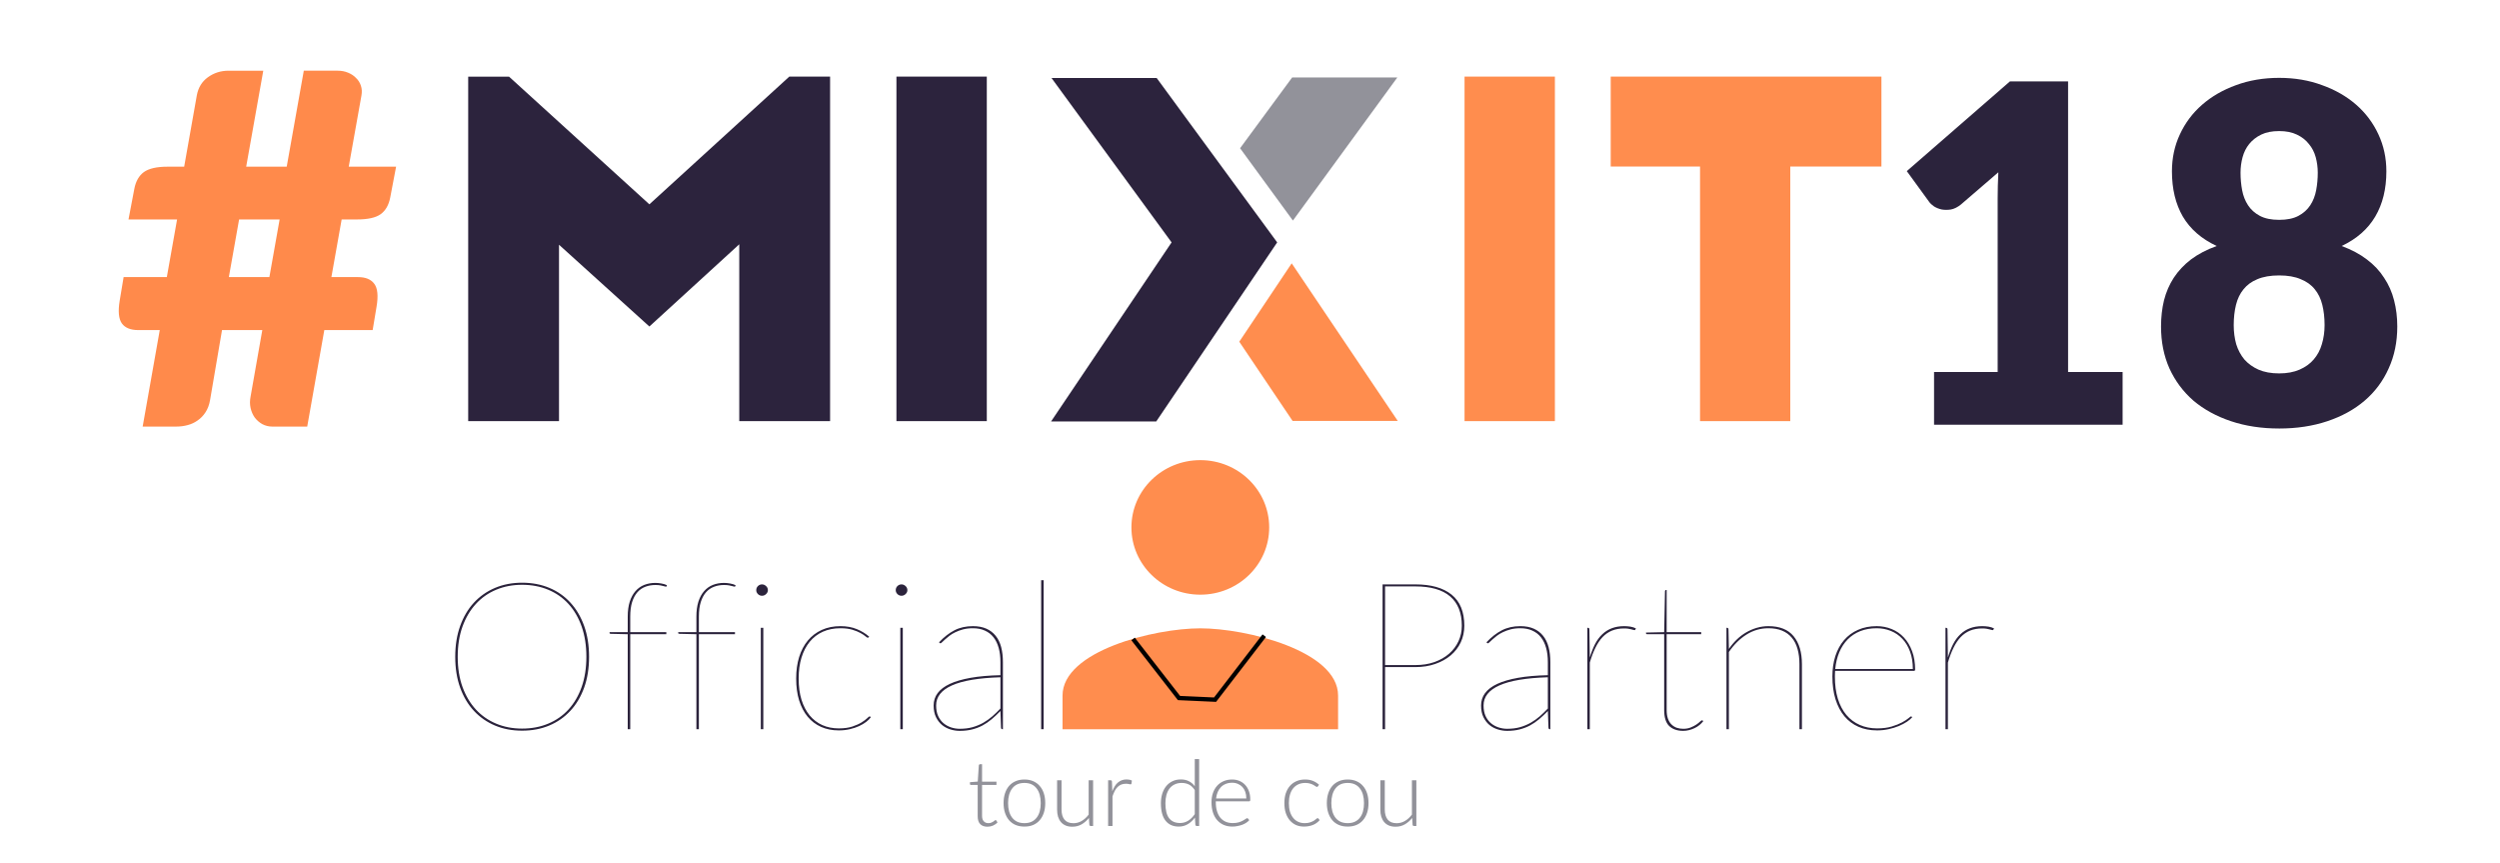
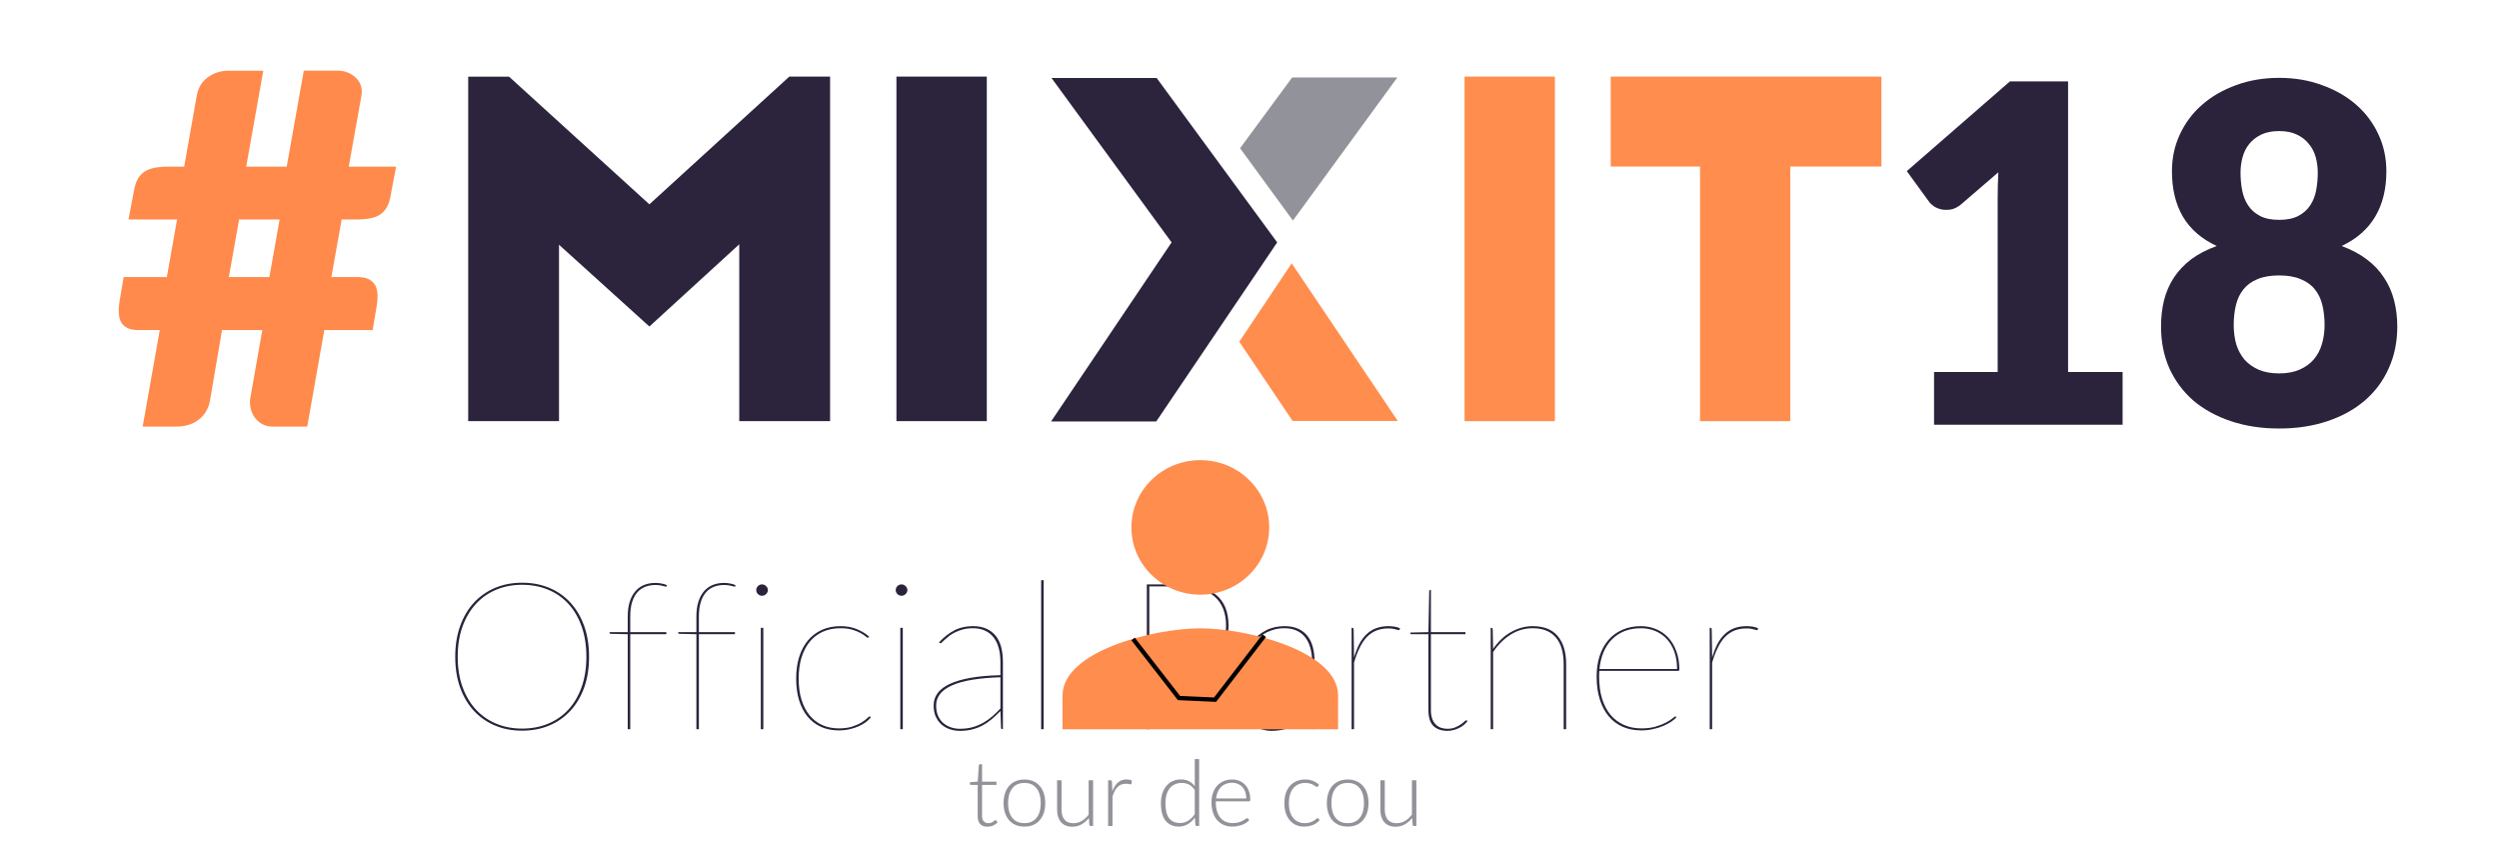
- <svg xmlns="http://www.w3.org/2000/svg" width="580" height="200" viewBox="0 0 580 200" version="1.1" id="svg18">
-   <defs id="defs22" />
-   <path d="M 324.41,97.656 H 300 L 287.627,79.278 299.794,61.09 Z" id="path2" style="fill:#ff8d4e" />
-   <path d="M 324.31,17.97 H 299.9 l -12.088,16.42 12.263,16.78 z" id="path4" style="fill:#92929a" />
-   <path d="m 296.425,56.234 -27.97,-38.142 h -24.41 l 27.872,38.142 -27.97,41.544 h 24.41 z m -145.708,-8.83 32.468,-29.626 h 9.474 V 97.7 H 171.577 V 56.675 L 150.717,75.75 129.742,56.78 V 97.7 H 108.665 V 17.78 h 9.475 z m 57.34,-29.627 h 20.972 V 97.7 h -20.973 z" id="path6" style="fill:#2c233d" />
-   <path d="m 339.91,17.777 h 20.97 V 97.7 h -20.97 z m 33.925,10e-4 h 62.832 v 20.86 H 415.51 V 97.7 H 394.566 V 38.638 h -20.73 z" id="path8" style="fill:#ff8d4e" />
-   <path d="m 75.27,76.58 -3.966,22.385 h -8.16 q -1.19,0 -2.266,-0.567 -1.02,-0.567 -1.757,-1.53 -0.68,-0.963 -0.962,-2.21 -0.284,-1.247 0,-2.663 l 2.72,-15.414 h -9.35 L 48.75,92.846 q -0.282,1.643 -1.076,2.833 -0.736,1.133 -1.813,1.87 -1.02,0.737 -2.322,1.077 -1.247,0.34 -2.607,0.34 h -7.82 L 37.08,76.58 h -4.99 q -2.662,0 -3.796,-1.53 -1.133,-1.585 -0.51,-5.325 l 0.907,-5.44 h 10.03 L 41.1,50.91 H 29.825 l 1.36,-7.14 q 0.51,-2.605 2.21,-3.852 1.757,-1.247 5.497,-1.247 h 3.854 L 45.69,22.07 q 0.51,-2.663 2.55,-4.137 2.098,-1.53 4.818,-1.53 h 8.046 l -3.966,22.27 h 9.406 L 70.51,16.4 h 7.82 q 1.36,0 2.438,0.455 1.133,0.453 1.87,1.246 0.793,0.738 1.133,1.815 0.34,1.02 0.114,2.266 l -2.946,16.49 H 91.93 l -1.36,7.14 q -0.51,2.665 -2.266,3.91 -1.7,1.19 -5.44,1.19 h -3.57 l -2.38,13.375 h 6.177 q 2.664,0 3.798,1.586 1.133,1.53 0.51,5.27 l -0.907,5.44 z M 53.115,64.286 h 9.407 L 64.9,50.91 h -9.406 z" style="font-weight:900;font-size:85px;font-family:Lato;letter-spacing:0;word-spacing:0;fill:#ff8a4b;stroke-width:0.75" font-weight="900" font-size="85" letter-spacing="0" word-spacing="0" id="path10" />
-   <g style="font-weight:900;font-size:80.506px;line-height:1.25;font-family:sans-serif;letter-spacing:0;word-spacing:0;fill:#2b233c;stroke-width:0.839" font-size="80.506" letter-spacing="0" word-spacing="0" font-weight="900" id="g16" transform="translate(2,-2)">
-     <path d="m 446.88,88.302 h 14.763 V 48.145 q 0,-2.95 0.158,-6.174 l -8.698,7.486 q -1.16,0.93 -2.32,1.148 -1.107,0.163 -2.11,0 -1,-0.22 -1.792,-0.71 -0.79,-0.547 -1.16,-1.093 L 440.554,41.7 464.491,20.884 h 13.497 v 67.42 h 12.653 v 12.238 h -43.76 z" style="font-family:Lato" id="path12" />
-     <path d="m 526.975,101.414 q -6.116,0 -11.177,-1.694 -5.062,-1.693 -8.7,-4.753 -3.585,-3.114 -5.588,-7.485 -1.95,-4.37 -1.95,-9.725 0,-3.223 0.684,-6.064 0.738,-2.896 2.267,-5.245 1.583,-2.404 4.008,-4.262 2.478,-1.857 5.958,-3.114 -5.272,-2.46 -7.856,-6.83 -2.53,-4.37 -2.53,-10.49 0,-4.643 1.845,-8.577 1.845,-3.988 5.167,-6.884 3.32,-2.895 7.856,-4.534 4.587,-1.693 10.017,-1.693 5.43,0 9.965,1.693 4.587,1.64 7.908,4.535 3.322,2.897 5.167,6.885 1.845,3.934 1.845,8.578 0,6.12 -2.583,10.49 -2.584,4.37 -7.803,6.83 3.427,1.256 5.852,3.113 2.478,1.858 4.007,4.262 1.582,2.35 2.32,5.245 0.738,2.84 0.738,6.064 0,5.354 -2.002,9.725 -1.95,4.37 -5.59,7.485 -3.584,3.06 -8.646,4.753 -5.06,1.694 -11.177,1.694 z m 0,-12.785 q 2.742,0 4.745,-0.875 2.004,-0.874 3.27,-2.35 1.317,-1.53 1.897,-3.55 0.633,-2.076 0.633,-4.426 0,-2.57 -0.528,-4.7 -0.527,-2.13 -1.74,-3.605 -1.212,-1.53 -3.268,-2.35 -2.004,-0.874 -5.01,-0.874 -3.004,0 -5.06,0.875 -2.004,0.82 -3.217,2.35 -1.212,1.475 -1.74,3.606 -0.527,2.13 -0.527,4.7 0,2.35 0.58,4.425 0.633,2.02 1.898,3.55 1.318,1.476 3.27,2.35 2.003,0.874 4.797,0.874 z m 0,-35.623 q 2.742,0 4.48,-0.928 1.74,-0.93 2.743,-2.46 1.002,-1.53 1.37,-3.497 0.37,-1.966 0.37,-4.043 0,-1.857 -0.475,-3.605 -0.474,-1.75 -1.58,-3.06 -1.056,-1.366 -2.796,-2.185 -1.687,-0.82 -4.112,-0.82 -2.478,0 -4.165,0.82 -1.687,0.82 -2.794,2.185 -1.055,1.31 -1.53,3.06 -0.474,1.748 -0.474,3.605 0,2.077 0.37,4.043 0.368,1.967 1.37,3.497 1.002,1.53 2.742,2.46 1.74,0.927 4.48,0.927 z" id="path14" />
+ <svg xmlns="http://www.w3.org/2000/svg" id="svg18" width="580" height="200" version="1.1" viewBox="0 0 580 200">
+   <path id="path2" d="M 324.41,97.656 H 300 L 287.627,79.278 299.794,61.09 Z" style="fill:#ff8d4e" />
+   <path id="path4" d="M 324.31,17.97 H 299.9 l -12.088,16.42 12.263,16.78 z" style="fill:#92929a" />
+   <path id="path6" d="m 296.425,56.234 -27.97,-38.142 h -24.41 l 27.872,38.142 -27.97,41.544 h 24.41 z m -145.708,-8.83 32.468,-29.626 h 9.474 V 97.7 H 171.577 V 56.675 L 150.717,75.75 129.742,56.78 V 97.7 H 108.665 V 17.78 h 9.475 z m 57.34,-29.627 h 20.972 V 97.7 h -20.973 z" style="fill:#2c233d" />
+   <path id="path8" d="m 339.91,17.777 h 20.97 V 97.7 h -20.97 z m 33.925,10e-4 h 62.832 v 20.86 H 415.51 V 97.7 H 394.566 V 38.638 h -20.73 z" style="fill:#ff8d4e" />
+   <path style="font-weight:900;font-size:85px;font-family:Lato;letter-spacing:0;word-spacing:0;fill:#ff8a4b;stroke-width:.75" id="path10" d="m 75.27,76.58 -3.966,22.385 h -8.16 q -1.19,0 -2.266,-0.567 -1.02,-0.567 -1.757,-1.53 -0.68,-0.963 -0.962,-2.21 -0.284,-1.247 0,-2.663 l 2.72,-15.414 h -9.35 L 48.75,92.846 q -0.282,1.643 -1.076,2.833 -0.736,1.133 -1.813,1.87 -1.02,0.737 -2.322,1.077 -1.247,0.34 -2.607,0.34 h -7.82 L 37.08,76.58 h -4.99 q -2.662,0 -3.796,-1.53 -1.133,-1.585 -0.51,-5.325 l 0.907,-5.44 h 10.03 L 41.1,50.91 H 29.825 l 1.36,-7.14 q 0.51,-2.605 2.21,-3.852 1.757,-1.247 5.497,-1.247 h 3.854 L 45.69,22.07 q 0.51,-2.663 2.55,-4.137 2.098,-1.53 4.818,-1.53 h 8.046 l -3.966,22.27 h 9.406 L 70.51,16.4 h 7.82 q 1.36,0 2.438,0.455 1.133,0.453 1.87,1.246 0.793,0.738 1.133,1.815 0.34,1.02 0.114,2.266 l -2.946,16.49 H 91.93 l -1.36,7.14 q -0.51,2.665 -2.266,3.91 -1.7,1.19 -5.44,1.19 h -3.57 l -2.38,13.375 h 6.177 q 2.664,0 3.798,1.586 1.133,1.53 0.51,5.27 l -0.907,5.44 z M 53.115,64.286 h 9.407 L 64.9,50.91 h -9.406 z" font-size="85" font-weight="900" letter-spacing="0" word-spacing="0" />
+   <g style="font-weight:900;font-size:80.506px;line-height:1.25;font-family:sans-serif;letter-spacing:0;word-spacing:0;fill:#2b233c;stroke-width:.839" id="g16" font-size="80.506" font-weight="900" letter-spacing="0" transform="translate(2,-2)" word-spacing="0">
+     <path style="font-family:Lato" id="path12" d="m 446.88,88.302 h 14.763 V 48.145 q 0,-2.95 0.158,-6.174 l -8.698,7.486 q -1.16,0.93 -2.32,1.148 -1.107,0.163 -2.11,0 -1,-0.22 -1.792,-0.71 -0.79,-0.547 -1.16,-1.093 L 440.554,41.7 464.491,20.884 h 13.497 v 67.42 h 12.653 v 12.238 h -43.76 z" />
+     <path id="path14" d="m 526.975,101.414 q -6.116,0 -11.177,-1.694 -5.062,-1.693 -8.7,-4.753 -3.585,-3.114 -5.588,-7.485 -1.95,-4.37 -1.95,-9.725 0,-3.223 0.684,-6.064 0.738,-2.896 2.267,-5.245 1.583,-2.404 4.008,-4.262 2.478,-1.857 5.958,-3.114 -5.272,-2.46 -7.856,-6.83 -2.53,-4.37 -2.53,-10.49 0,-4.643 1.845,-8.577 1.845,-3.988 5.167,-6.884 3.32,-2.895 7.856,-4.534 4.587,-1.693 10.017,-1.693 5.43,0 9.965,1.693 4.587,1.64 7.908,4.535 3.322,2.897 5.167,6.885 1.845,3.934 1.845,8.578 0,6.12 -2.583,10.49 -2.584,4.37 -7.803,6.83 3.427,1.256 5.852,3.113 2.478,1.858 4.007,4.262 1.582,2.35 2.32,5.245 0.738,2.84 0.738,6.064 0,5.354 -2.002,9.725 -1.95,4.37 -5.59,7.485 -3.584,3.06 -8.646,4.753 -5.06,1.694 -11.177,1.694 z m 0,-12.785 q 2.742,0 4.745,-0.875 2.004,-0.874 3.27,-2.35 1.317,-1.53 1.897,-3.55 0.633,-2.076 0.633,-4.426 0,-2.57 -0.528,-4.7 -0.527,-2.13 -1.74,-3.605 -1.212,-1.53 -3.268,-2.35 -2.004,-0.874 -5.01,-0.874 -3.004,0 -5.06,0.875 -2.004,0.82 -3.217,2.35 -1.212,1.475 -1.74,3.606 -0.527,2.13 -0.527,4.7 0,2.35 0.58,4.425 0.633,2.02 1.898,3.55 1.318,1.476 3.27,2.35 2.003,0.874 4.797,0.874 z m 0,-35.623 q 2.742,0 4.48,-0.928 1.74,-0.93 2.743,-2.46 1.002,-1.53 1.37,-3.497 0.37,-1.966 0.37,-4.043 0,-1.857 -0.475,-3.605 -0.474,-1.75 -1.58,-3.06 -1.056,-1.366 -2.796,-2.185 -1.687,-0.82 -4.112,-0.82 -2.478,0 -4.165,0.82 -1.687,0.82 -2.794,2.185 -1.055,1.31 -1.53,3.06 -0.474,1.748 -0.474,3.605 0,2.077 0.37,4.043 0.368,1.967 1.37,3.497 1.002,1.53 2.742,2.46 1.74,0.927 4.48,0.927 z" />
  </g>
-   <text xml:space="preserve" style="font-style:normal;font-weight:normal;font-size:40px;line-height:1.25;font-family:sans-serif;letter-spacing:0px;word-spacing:0px;fill:#2b233c;fill-opacity:1;stroke:none;" x="102.375" y="169.173" id="text852">
-     <tspan id="tspan850" x="102.375" y="169.173" style="font-style:normal;font-variant:normal;font-weight:100;font-stretch:normal;font-size:48px;font-family:Lato;-inkscape-font-specification:'Lato Thin';fill:#2b233c;fill-opacity:1;">Official     Partner</tspan>
+   <text style="font-style:normal;font-weight:400;font-size:40px;line-height:1.25;font-family:sans-serif;letter-spacing:0;word-spacing:0;fill:#2b233c;fill-opacity:1;stroke:none" id="text852" x="102.375" y="169.173" xml:space="preserve">
+     <tspan id="tspan850" x="102.375" y="169.173" style="font-style:normal;font-variant:normal;font-weight:100;font-stretch:normal;font-size:48px;font-family:Lato;-inkscape-font-specification:'Lato Thin';fill:#2b233c;fill-opacity:1">Official Partner</tspan>
  </text>
-   <path d="m 278.583,137.966 c 8.833,0 15.988,-6.984 15.988,-15.608 0,-8.623 -7.155,-15.608 -15.988,-15.608 -8.833,0 -15.988,6.984 -15.988,15.608 0,8.623 7.155,15.608 15.988,15.608 z m 0,7.804 c -10.672,0 -31.976,5.229 -31.976,15.608 v 7.804 h 63.953 v -7.804 c 0,-10.379 -21.304,-15.608 -31.976,-15.608 z" id="path2-3" style="stroke-width:3.949;fill:#ff8d4e;fill-opacity:1" />
-   <path style="fill:none;stroke:#000000;stroke-width:1px;stroke-linecap:butt;stroke-linejoin:miter;stroke-opacity:1" d="m 262.979,148.241 10.656,13.701 8.373,0.381 11.417,-14.843" id="path860" />
-   <text xml:space="preserve" style="font-style:normal;font-weight:normal;font-size:40px;line-height:1.25;font-family:sans-serif;letter-spacing:0px;word-spacing:0px;fill:#92929a;fill-opacity:1;stroke:none;" x="224.541" y="191.627" id="text864">
-     <tspan id="tspan862" x="224.541" y="191.627" style="font-style:normal;font-variant:normal;font-weight:300;font-stretch:normal;font-size:21.333px;font-family:Lato;-inkscape-font-specification:'Lato Light';fill:#92929a;fill-opacity:1;">tour de cou</tspan>
+   <path id="path2-3" d="m 278.583,137.966 c 8.833,0 15.988,-6.984 15.988,-15.608 0,-8.623 -7.155,-15.608 -15.988,-15.608 -8.833,0 -15.988,6.984 -15.988,15.608 0,8.623 7.155,15.608 15.988,15.608 z m 0,7.804 c -10.672,0 -31.976,5.229 -31.976,15.608 v 7.804 h 63.953 v -7.804 c 0,-10.379 -21.304,-15.608 -31.976,-15.608 z" style="stroke-width:3.949;fill:#ff8d4e;fill-opacity:1" />
+   <path style="fill:none;stroke:#000;stroke-width:1px;stroke-linecap:butt;stroke-linejoin:miter;stroke-opacity:1" id="path860" d="m 262.979,148.241 10.656,13.701 8.373,0.381 11.417,-14.843" />
+   <text style="font-style:normal;font-weight:400;font-size:40px;line-height:1.25;font-family:sans-serif;letter-spacing:0;word-spacing:0;fill:#92929a;fill-opacity:1;stroke:none" id="text864" x="224.541" y="191.627" xml:space="preserve">
+     <tspan id="tspan862" x="224.541" y="191.627" style="font-style:normal;font-variant:normal;font-weight:300;font-stretch:normal;font-size:21.333px;font-family:Lato;-inkscape-font-specification:'Lato Light';fill:#92929a;fill-opacity:1">tour de cou</tspan>
  </text>
</svg>
